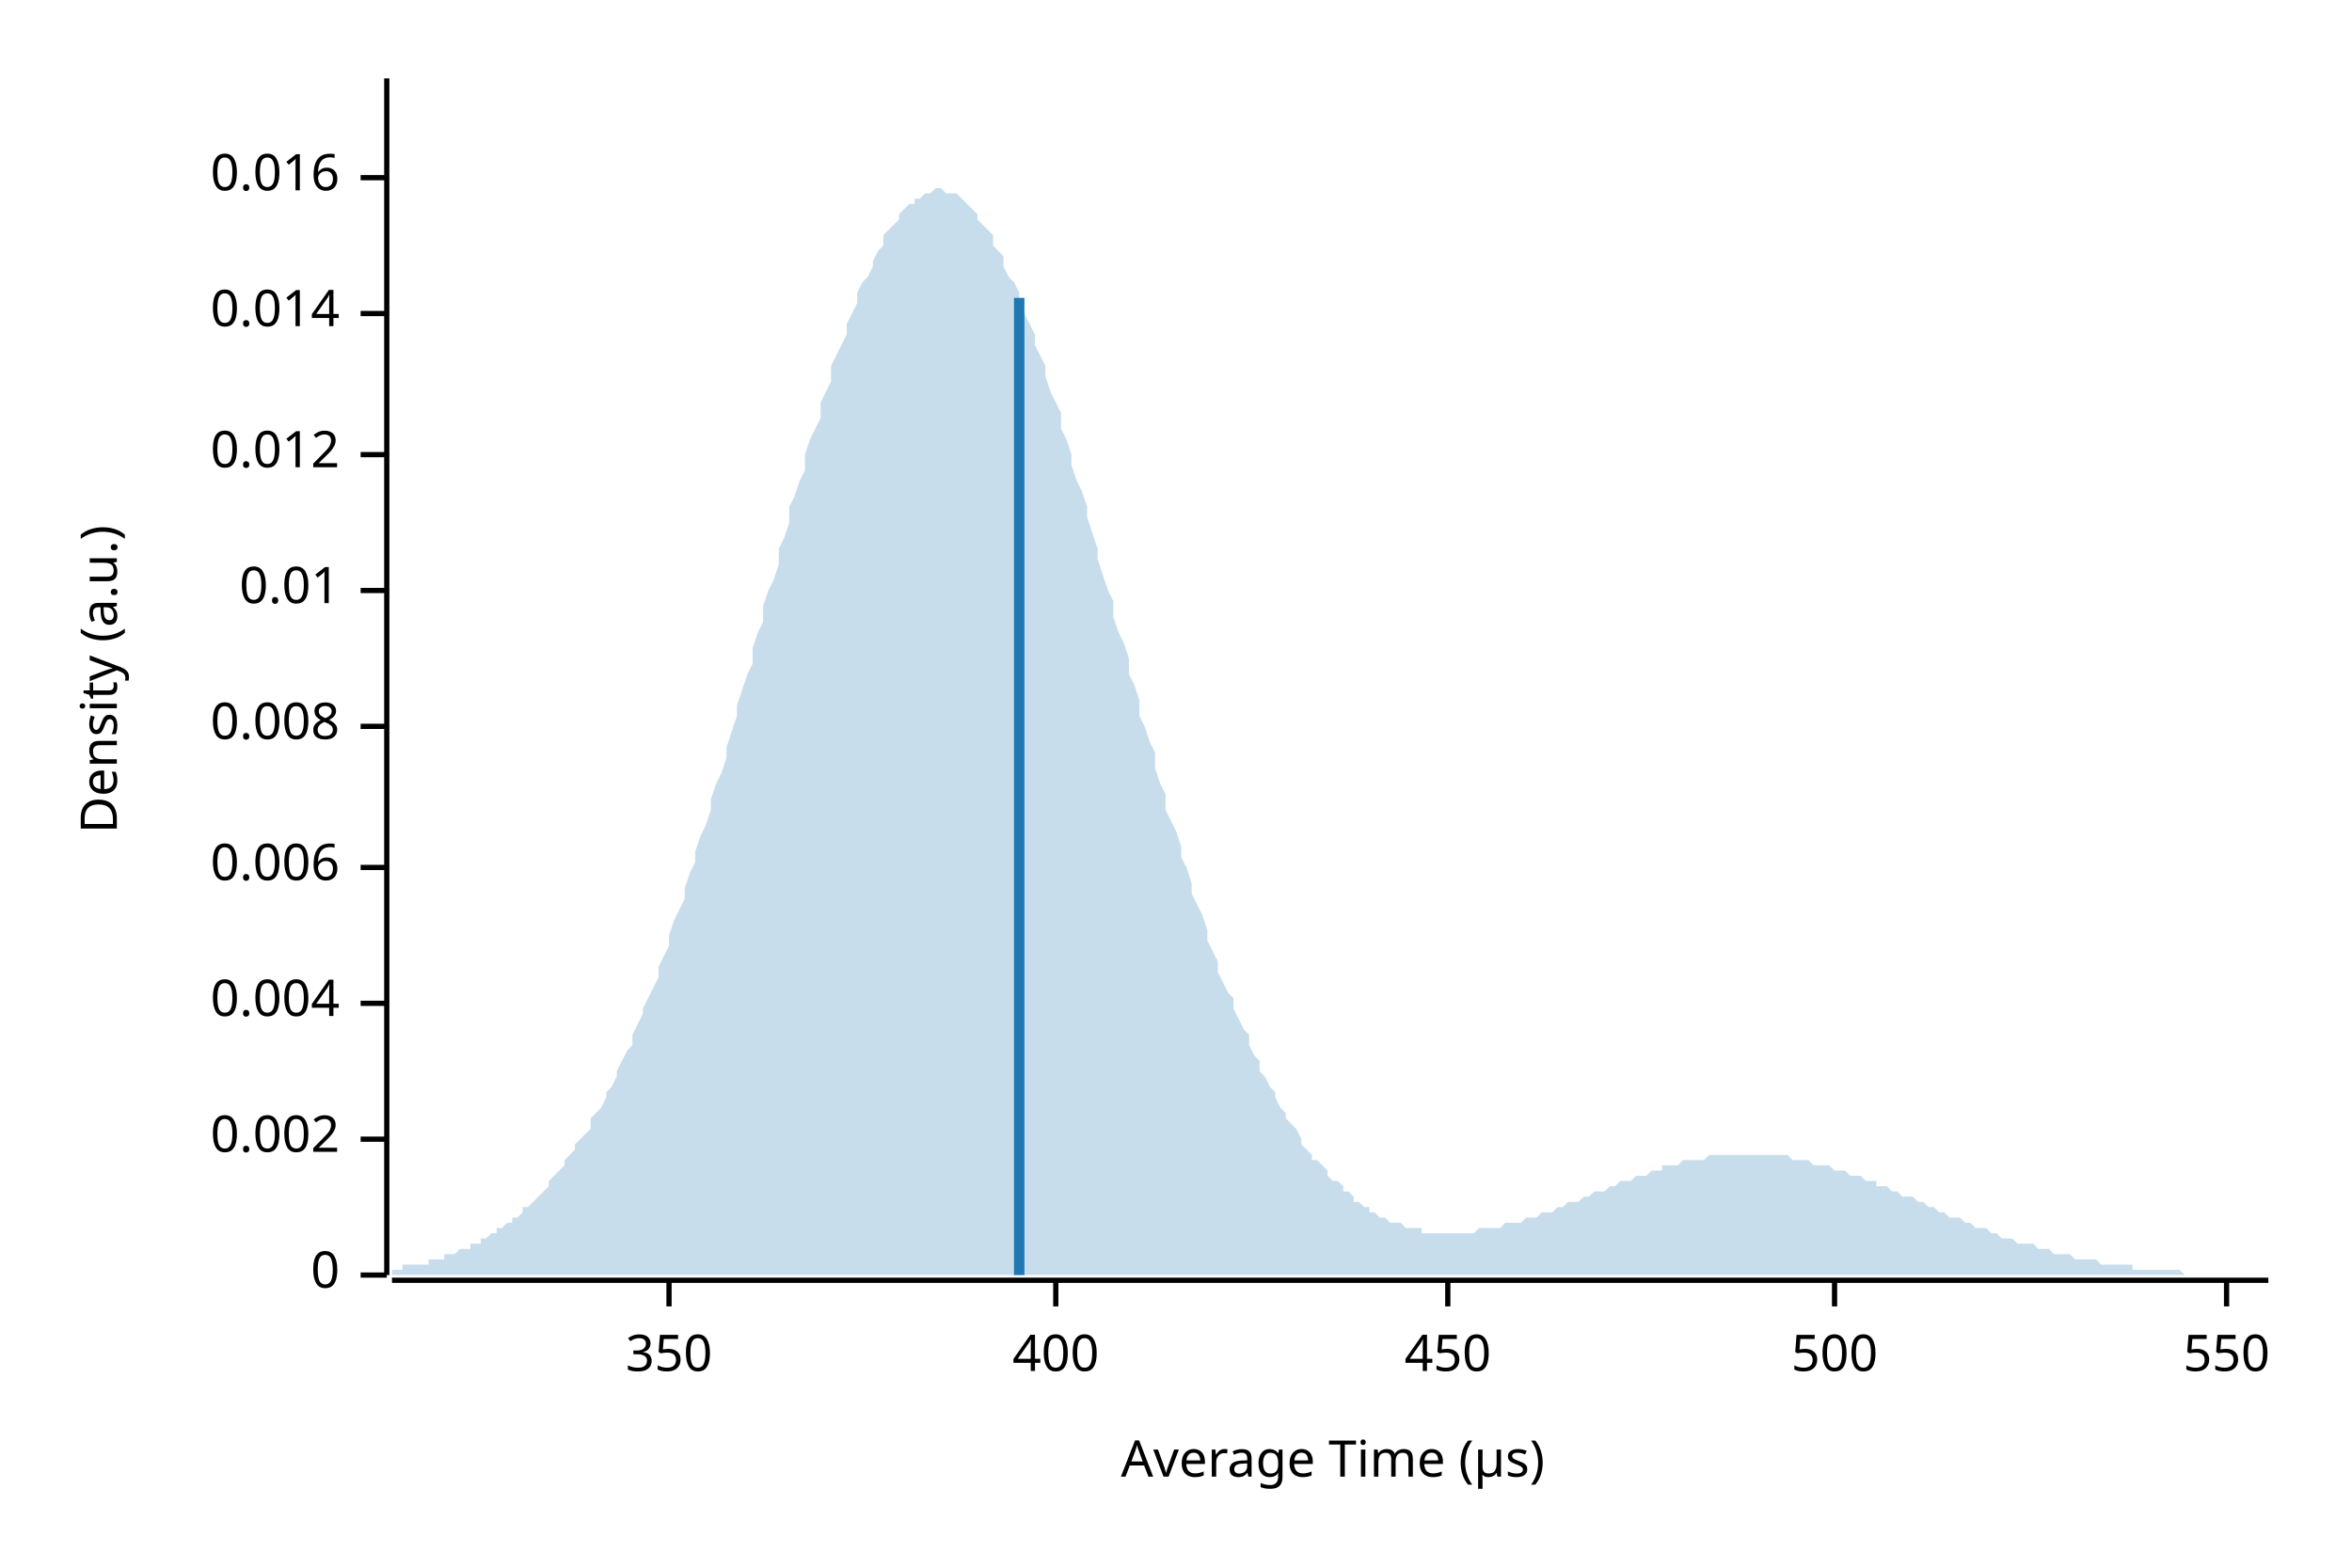
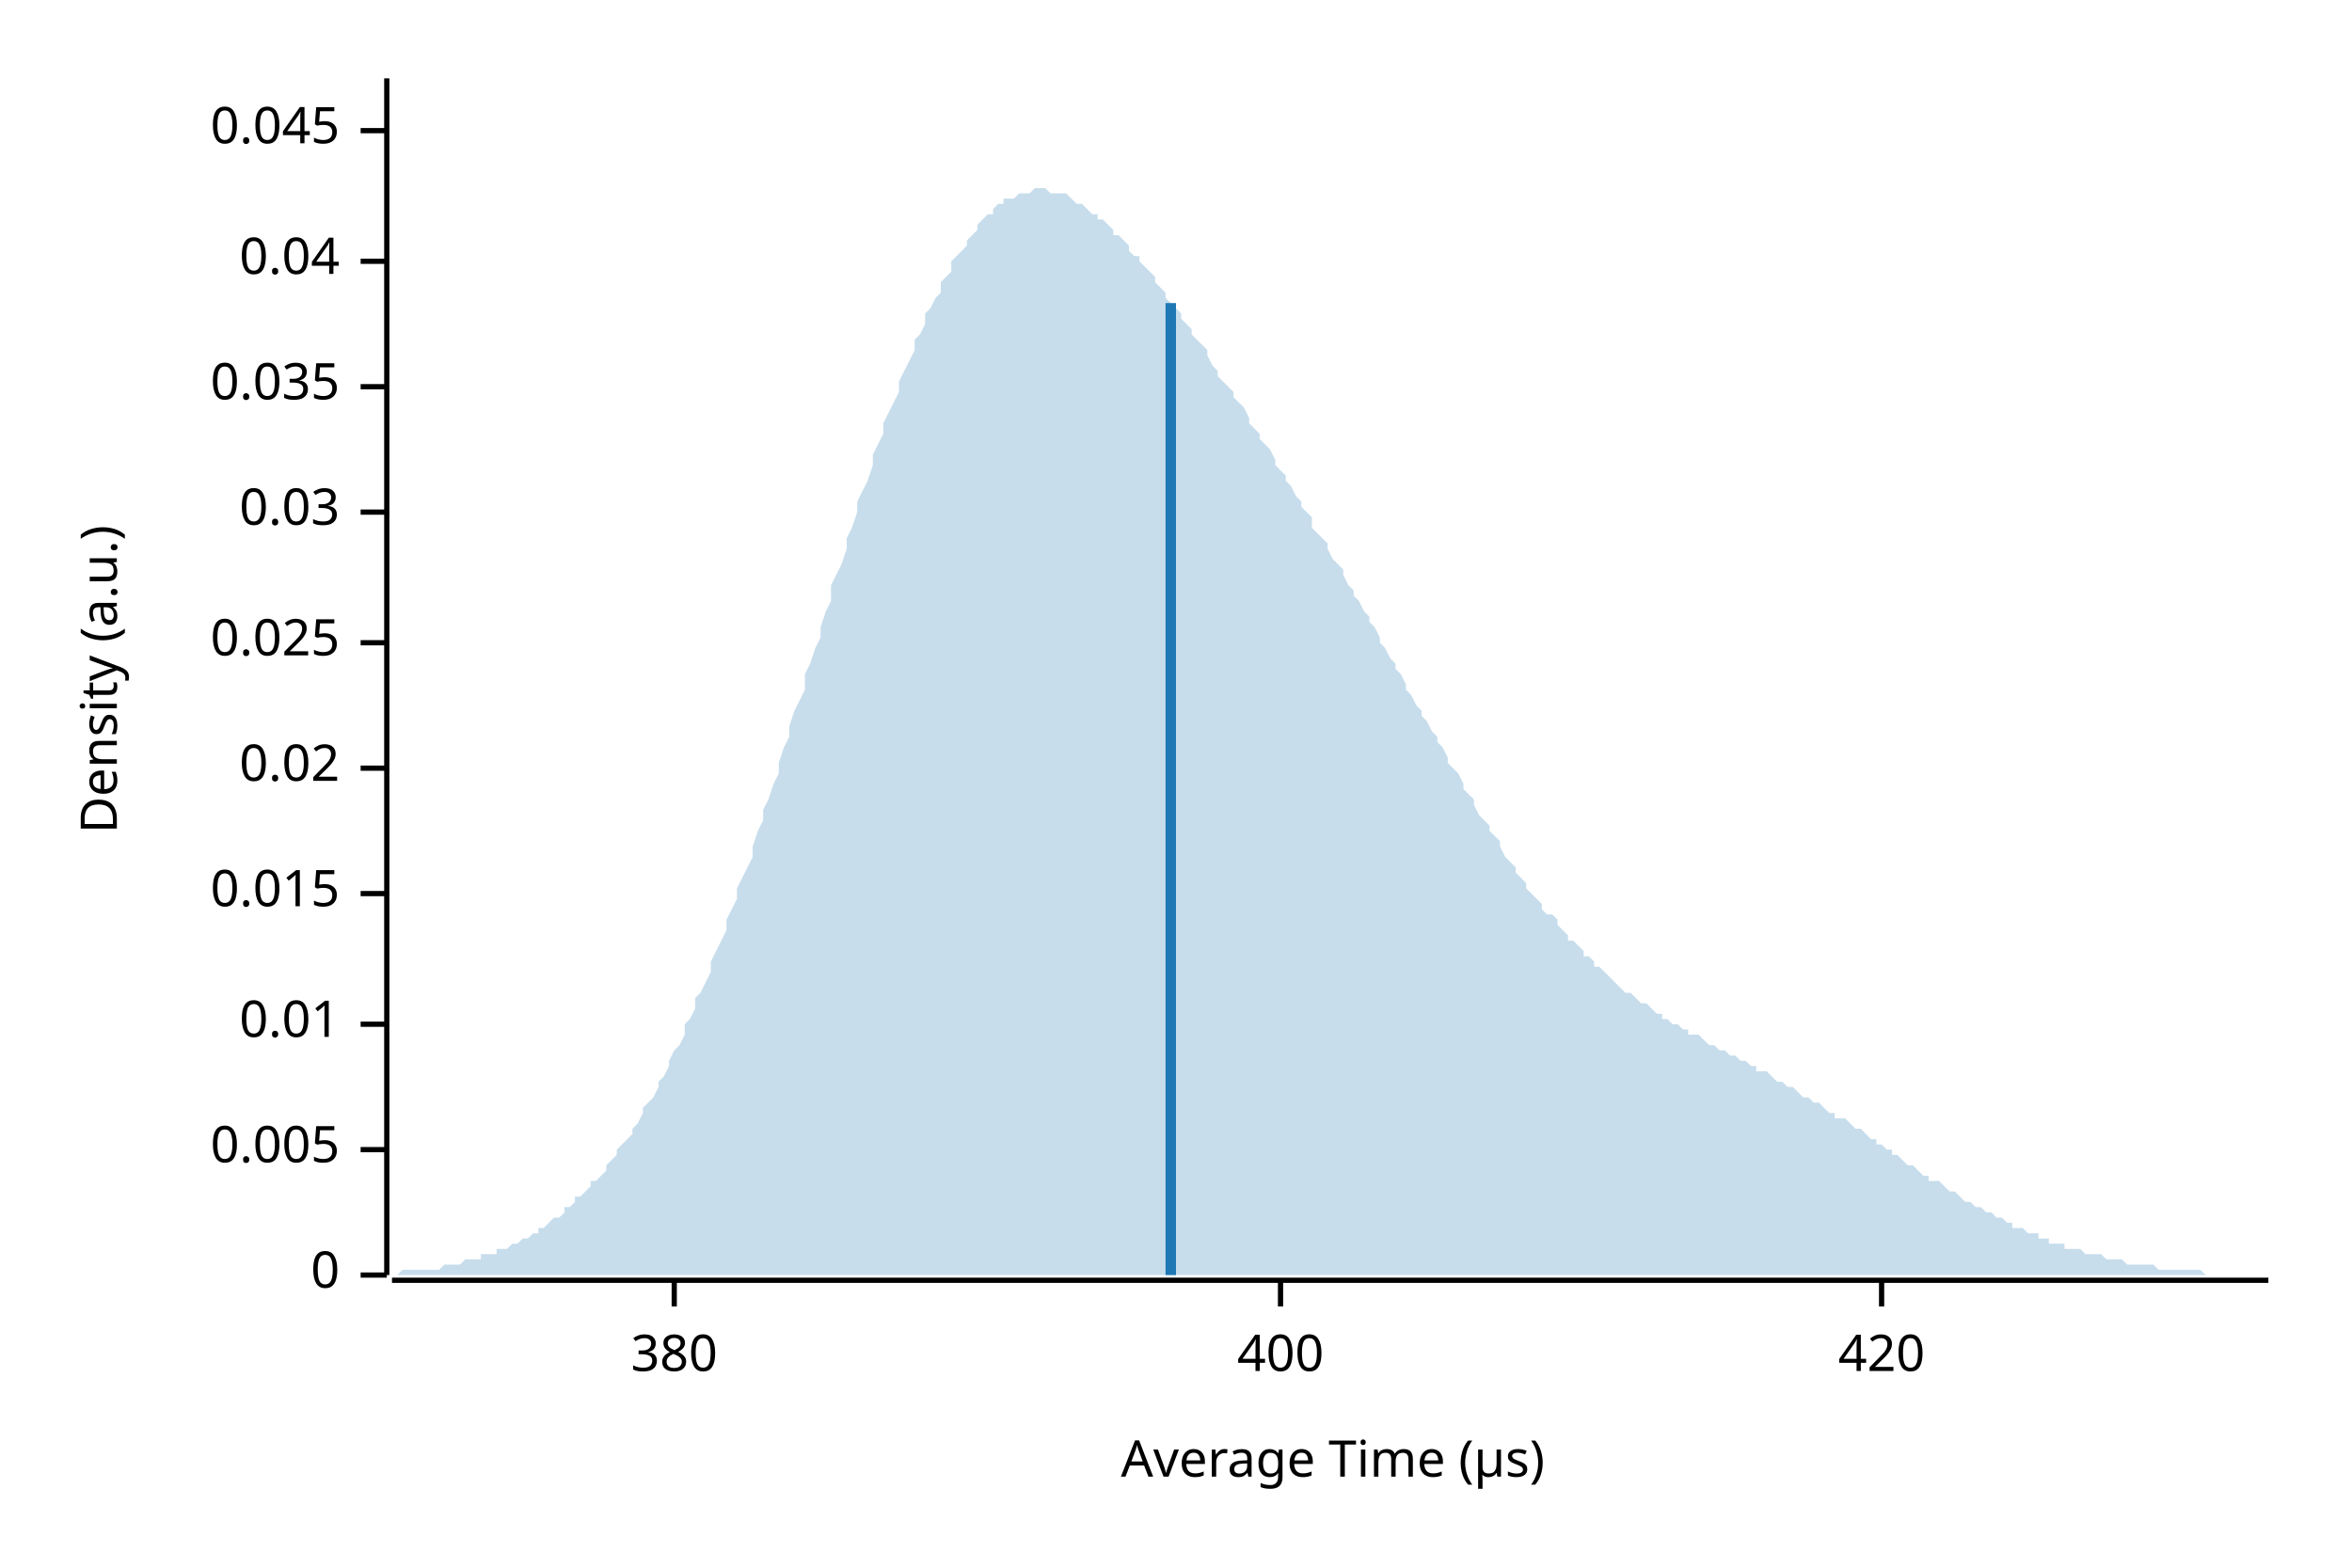
<svg xmlns="http://www.w3.org/2000/svg" width="450" height="300" viewBox="0 0 450 300">
  <text x="15" y="130" dy="0.76em" text-anchor="middle" font-family="sans-serif" font-size="9.677" opacity="1" fill="#000000" transform="rotate(270, 15, 130)">
Density (a.u.)
</text>
  <text x="255" y="285" dy="-0.5ex" text-anchor="middle" font-family="sans-serif" font-size="9.677" opacity="1" fill="#000000">
Average Time (µs)
</text>
  <polyline fill="none" opacity="1" stroke="#000000" stroke-width="1" points="74,15 74,244 " />
  <text x="65" y="244" dy="0.5ex" text-anchor="end" font-family="sans-serif" font-size="9.677" opacity="1" fill="#000000">
0
</text>
  <polyline fill="none" opacity="1" stroke="#000000" stroke-width="1" points="69,244 74,244 " />
-   <text x="65" y="218" dy="0.5ex" text-anchor="end" font-family="sans-serif" font-size="9.677" opacity="1" fill="#000000">
- 0.002
+   <text x="65" y="220" dy="0.5ex" text-anchor="end" font-family="sans-serif" font-size="9.677" opacity="1" fill="#000000">
+ 0.005
</text>
-   <polyline fill="none" opacity="1" stroke="#000000" stroke-width="1" points="69,218 74,218 " />
-   <text x="65" y="192" dy="0.5ex" text-anchor="end" font-family="sans-serif" font-size="9.677" opacity="1" fill="#000000">
- 0.004
- </text>
-   <polyline fill="none" opacity="1" stroke="#000000" stroke-width="1" points="69,192 74,192 " />
-   <text x="65" y="166" dy="0.5ex" text-anchor="end" font-family="sans-serif" font-size="9.677" opacity="1" fill="#000000">
- 0.006
- </text>
-   <polyline fill="none" opacity="1" stroke="#000000" stroke-width="1" points="69,166 74,166 " />
-   <text x="65" y="139" dy="0.5ex" text-anchor="end" font-family="sans-serif" font-size="9.677" opacity="1" fill="#000000">
- 0.008
- </text>
-   <polyline fill="none" opacity="1" stroke="#000000" stroke-width="1" points="69,139 74,139 " />
-   <text x="65" y="113" dy="0.5ex" text-anchor="end" font-family="sans-serif" font-size="9.677" opacity="1" fill="#000000">
+   <polyline fill="none" opacity="1" stroke="#000000" stroke-width="1" points="69,220 74,220 " />
+   <text x="65" y="196" dy="0.5ex" text-anchor="end" font-family="sans-serif" font-size="9.677" opacity="1" fill="#000000">
0.01
</text>
-   <polyline fill="none" opacity="1" stroke="#000000" stroke-width="1" points="69,113 74,113 " />
-   <text x="65" y="87" dy="0.5ex" text-anchor="end" font-family="sans-serif" font-size="9.677" opacity="1" fill="#000000">
- 0.012
+   <polyline fill="none" opacity="1" stroke="#000000" stroke-width="1" points="69,196 74,196 " />
+   <text x="65" y="171" dy="0.5ex" text-anchor="end" font-family="sans-serif" font-size="9.677" opacity="1" fill="#000000">
+ 0.015
</text>
-   <polyline fill="none" opacity="1" stroke="#000000" stroke-width="1" points="69,87 74,87 " />
-   <text x="65" y="60" dy="0.5ex" text-anchor="end" font-family="sans-serif" font-size="9.677" opacity="1" fill="#000000">
- 0.014
+   <polyline fill="none" opacity="1" stroke="#000000" stroke-width="1" points="69,171 74,171 " />
+   <text x="65" y="147" dy="0.5ex" text-anchor="end" font-family="sans-serif" font-size="9.677" opacity="1" fill="#000000">
+ 0.02
</text>
-   <polyline fill="none" opacity="1" stroke="#000000" stroke-width="1" points="69,60 74,60 " />
-   <text x="65" y="34" dy="0.5ex" text-anchor="end" font-family="sans-serif" font-size="9.677" opacity="1" fill="#000000">
- 0.016
+   <polyline fill="none" opacity="1" stroke="#000000" stroke-width="1" points="69,147 74,147 " />
+   <text x="65" y="123" dy="0.5ex" text-anchor="end" font-family="sans-serif" font-size="9.677" opacity="1" fill="#000000">
+ 0.025
</text>
-   <polyline fill="none" opacity="1" stroke="#000000" stroke-width="1" points="69,34 74,34 " />
+   <polyline fill="none" opacity="1" stroke="#000000" stroke-width="1" points="69,123 74,123 " />
+   <text x="65" y="98" dy="0.5ex" text-anchor="end" font-family="sans-serif" font-size="9.677" opacity="1" fill="#000000">
+ 0.03
+ </text>
+   <polyline fill="none" opacity="1" stroke="#000000" stroke-width="1" points="69,98 74,98 " />
+   <text x="65" y="74" dy="0.5ex" text-anchor="end" font-family="sans-serif" font-size="9.677" opacity="1" fill="#000000">
+ 0.035
+ </text>
+   <polyline fill="none" opacity="1" stroke="#000000" stroke-width="1" points="69,74 74,74 " />
+   <text x="65" y="50" dy="0.5ex" text-anchor="end" font-family="sans-serif" font-size="9.677" opacity="1" fill="#000000">
+ 0.04
+ </text>
+   <polyline fill="none" opacity="1" stroke="#000000" stroke-width="1" points="69,50 74,50 " />
+   <text x="65" y="25" dy="0.5ex" text-anchor="end" font-family="sans-serif" font-size="9.677" opacity="1" fill="#000000">
+ 0.045
+ </text>
+   <polyline fill="none" opacity="1" stroke="#000000" stroke-width="1" points="69,25 74,25 " />
  <polyline fill="none" opacity="1" stroke="#000000" stroke-width="1" points="75,245 434,245 " />
-   <text x="128" y="255" dy="0.76em" text-anchor="middle" font-family="sans-serif" font-size="9.677" opacity="1" fill="#000000">
- 350
+   <text x="129" y="255" dy="0.76em" text-anchor="middle" font-family="sans-serif" font-size="9.677" opacity="1" fill="#000000">
+ 380
</text>
-   <polyline fill="none" opacity="1" stroke="#000000" stroke-width="1" points="128,245 128,250 " />
-   <text x="202" y="255" dy="0.76em" text-anchor="middle" font-family="sans-serif" font-size="9.677" opacity="1" fill="#000000">
+   <polyline fill="none" opacity="1" stroke="#000000" stroke-width="1" points="129,245 129,250 " />
+   <text x="245" y="255" dy="0.76em" text-anchor="middle" font-family="sans-serif" font-size="9.677" opacity="1" fill="#000000">
400
</text>
-   <polyline fill="none" opacity="1" stroke="#000000" stroke-width="1" points="202,245 202,250 " />
-   <text x="277" y="255" dy="0.76em" text-anchor="middle" font-family="sans-serif" font-size="9.677" opacity="1" fill="#000000">
- 450
+   <polyline fill="none" opacity="1" stroke="#000000" stroke-width="1" points="245,245 245,250 " />
+   <text x="360" y="255" dy="0.76em" text-anchor="middle" font-family="sans-serif" font-size="9.677" opacity="1" fill="#000000">
+ 420
</text>
-   <polyline fill="none" opacity="1" stroke="#000000" stroke-width="1" points="277,245 277,250 " />
-   <text x="351" y="255" dy="0.76em" text-anchor="middle" font-family="sans-serif" font-size="9.677" opacity="1" fill="#000000">
- 500
- </text>
-   <polyline fill="none" opacity="1" stroke="#000000" stroke-width="1" points="351,245 351,250 " />
-   <text x="426" y="255" dy="0.76em" text-anchor="middle" font-family="sans-serif" font-size="9.677" opacity="1" fill="#000000">
- 550
- </text>
-   <polyline fill="none" opacity="1" stroke="#000000" stroke-width="1" points="426,245 426,250 " />
-   <polygon opacity="0.25" fill="#1F78B4" points="75,243 75,243 76,243 77,243 77,242 78,242 79,242 80,242 80,242 81,242 82,242 82,241 83,241 84,241 85,241 85,240 86,240 87,240 87,240 88,239 89,239 90,239 90,238 91,238 92,238 92,237 93,237 94,236 95,236 95,235 96,235 97,234 98,234 98,233 99,233 100,232 100,231 101,231 102,230 103,229 103,229 104,228 105,227 105,226 106,225 107,224 108,223 108,222 109,221 110,220 110,219 111,218 112,217 113,216 113,214 114,213 115,212 116,210 116,209 117,208 118,206 118,205 119,203 120,201 121,200 121,198 122,196 123,194 123,193 124,191 125,189 126,187 126,185 127,183 128,181 128,179 129,176 130,174 131,172 131,170 132,167 133,165 133,163 134,160 135,158 136,155 136,153 137,150 138,148 139,145 139,143 140,140 141,137 141,135 142,132 143,129 144,127 144,124 145,121 146,119 146,116 147,113 148,111 149,108 149,105 150,103 151,100 151,97 152,95 153,92 154,90 154,87 155,84 156,82 157,80 157,77 158,75 159,73 159,70 160,68 161,66 162,64 162,62 163,60 164,58 164,56 165,54 166,53 167,51 167,50 168,48 169,47 169,45 170,44 171,43 172,42 172,41 173,40 174,39 175,39 175,38 176,38 177,37 177,37 178,37 179,36 180,36 180,36 181,37 182,37 182,37 183,37 184,38 185,39 185,39 186,40 187,41 187,42 188,43 189,44 190,45 190,47 191,48 192,49 192,51 193,53 194,54 195,56 195,58 196,60 197,62 198,64 198,66 199,68 200,70 200,72 201,75 202,77 203,79 203,82 204,84 205,87 205,89 206,92 207,94 208,97 208,99 209,102 210,105 210,107 211,110 212,113 213,115 213,118 214,121 215,123 216,126 216,129 217,131 218,134 218,137 219,139 220,142 221,144 221,147 222,150 223,152 223,155 224,157 225,159 226,162 226,164 227,166 228,169 228,171 229,173 230,175 231,178 231,180 232,182 233,184 233,186 234,188 235,190 236,191 236,193 237,195 238,197 239,198 239,200 240,202 241,203 241,205 242,206 243,208 244,209 244,210 245,212 246,213 246,214 247,215 248,216 249,218 249,219 250,220 251,221 251,222 252,222 253,223 254,224 254,225 255,226 256,226 257,227 257,228 258,228 259,229 259,230 260,230 261,231 262,231 262,232 263,232 264,233 264,233 265,233 266,234 267,234 267,234 268,234 269,235 269,235 270,235 271,235 272,235 272,236 273,236 274,236 275,236 275,236 276,236 277,236 277,236 278,236 279,236 280,236 280,236 281,236 282,236 282,236 283,235 284,235 285,235 285,235 286,235 287,235 287,235 288,234 289,234 290,234 290,234 291,234 292,233 292,233 293,233 294,233 295,232 295,232 296,232 297,232 298,231 298,231 299,231 300,230 300,230 301,230 302,230 303,229 303,229 304,229 305,228 305,228 306,228 307,228 308,227 308,227 309,227 310,226 310,226 311,226 312,226 313,225 313,225 314,225 315,225 316,224 316,224 317,224 318,224 318,223 319,223 320,223 321,223 321,223 322,222 323,222 323,222 324,222 325,222 326,222 326,222 327,221 328,221 328,221 329,221 330,221 331,221 331,221 332,221 333,221 333,221 334,221 335,221 336,221 336,221 337,221 338,221 339,221 339,221 340,221 341,221 341,221 342,221 343,222 344,222 344,222 345,222 346,222 346,222 347,223 348,223 349,223 349,223 350,223 351,224 351,224 352,224 353,224 354,225 354,225 355,225 356,225 357,226 357,226 358,226 359,226 359,227 360,227 361,227 362,228 362,228 363,228 364,229 364,229 365,229 366,229 367,230 367,230 368,230 369,231 369,231 370,231 371,232 372,232 372,232 373,233 374,233 375,233 375,233 376,234 377,234 377,234 378,235 379,235 380,235 380,235 381,236 382,236 382,236 383,237 384,237 385,237 385,237 386,238 387,238 387,238 388,238 389,238 390,239 390,239 391,239 392,239 392,239 393,240 394,240 395,240 395,240 396,240 397,241 398,241 398,241 399,241 400,241 400,241 401,241 402,242 403,242 403,242 404,242 405,242 405,242 406,242 407,242 408,242 408,243 409,243 410,243 410,243 411,243 412,243 413,243 413,243 414,243 415,243 416,243 416,243 417,243 418,244 418,244 419,244 420,244 421,244 421,244 422,244 423,244 423,244 424,244 425,244 426,244 426,244 427,244 428,244 428,244 429,244 430,244 431,244 431,244 432,244 433,244 434,244 434,244 75,244 " />
-   <polyline fill="none" opacity="1" stroke="#1F78B4" stroke-width="2" points="195,244 195,57 " />
+   <polyline fill="none" opacity="1" stroke="#000000" stroke-width="1" points="360,245 360,250 " />
+   <polygon opacity="0.25" fill="#1F78B4" points="75,244 75,244 76,244 77,243 77,243 78,243 79,243 80,243 80,243 81,243 82,243 82,243 83,243 84,243 85,242 85,242 86,242 87,242 87,242 88,242 89,241 90,241 90,241 91,241 92,241 92,240 93,240 94,240 95,240 95,239 96,239 97,239 98,238 98,238 99,238 100,237 100,237 101,237 102,236 103,236 103,235 104,235 105,234 105,234 106,233 107,233 108,232 108,231 109,231 110,230 110,229 111,229 112,228 113,227 113,226 114,226 115,225 116,224 116,223 117,222 118,221 118,220 119,219 120,218 121,217 121,216 122,215 123,213 123,212 124,211 125,210 126,208 126,207 127,206 128,204 128,203 129,201 130,200 131,198 131,196 132,195 133,193 133,191 134,190 135,188 136,186 136,184 137,182 138,180 139,178 139,176 140,174 141,172 141,170 142,168 143,166 144,164 144,162 145,159 146,157 146,155 147,153 148,150 149,148 149,146 150,143 151,141 151,139 152,136 153,134 154,132 154,129 155,127 156,124 157,122 157,120 158,117 159,115 159,112 160,110 161,108 162,105 162,103 163,101 164,98 164,96 165,94 166,92 167,89 167,87 168,85 169,83 169,81 170,79 171,77 172,75 172,73 173,71 174,69 175,67 175,65 176,64 177,62 177,60 178,59 179,57 180,56 180,54 181,53 182,52 182,50 183,49 184,48 185,47 185,46 186,45 187,44 187,43 188,42 189,41 190,41 190,40 191,39 192,39 192,38 193,38 194,38 195,37 195,37 196,37 197,37 198,36 198,36 199,36 200,36 200,36 201,37 202,37 203,37 203,37 204,37 205,38 205,38 206,39 207,39 208,40 208,40 209,41 210,41 210,42 211,42 212,43 213,44 213,45 214,45 215,46 216,47 216,48 217,49 218,49 218,50 219,51 220,52 221,53 221,54 222,55 223,56 223,57 224,58 225,59 226,60 226,61 227,62 228,63 228,64 229,65 230,66 231,67 231,68 232,70 233,71 233,72 234,73 235,74 236,75 236,76 237,77 238,78 239,80 239,81 240,82 241,83 241,84 242,85 243,86 244,88 244,89 245,90 246,91 246,92 247,93 248,95 249,96 249,97 250,98 251,99 251,101 252,102 253,103 254,104 254,105 255,107 256,108 257,109 257,110 258,112 259,113 259,114 260,115 261,117 262,118 262,119 263,120 264,122 264,123 265,124 266,126 267,127 267,128 268,129 269,131 269,132 270,133 271,135 272,136 272,137 273,138 274,140 275,141 275,142 276,143 277,145 277,146 278,147 279,148 280,150 280,151 281,152 282,153 282,154 283,156 284,157 285,158 285,159 286,160 287,161 287,162 288,164 289,165 290,166 290,167 291,168 292,169 292,170 293,171 294,172 295,173 295,174 296,175 297,175 298,176 298,177 299,178 300,179 300,180 301,180 302,181 303,182 303,183 304,183 305,184 305,185 306,185 307,186 308,187 308,187 309,188 310,189 310,189 311,190 312,190 313,191 313,191 314,192 315,192 316,193 316,193 317,194 318,194 318,195 319,195 320,196 321,196 321,196 322,197 323,197 323,198 324,198 325,198 326,199 326,199 327,200 328,200 328,200 329,201 330,201 331,202 331,202 332,202 333,203 333,203 334,203 335,204 336,204 336,205 337,205 338,205 339,206 339,206 340,207 341,207 341,207 342,208 343,208 344,209 344,209 345,210 346,210 346,210 347,211 348,211 349,212 349,212 350,213 351,213 351,214 352,214 353,214 354,215 354,215 355,216 356,216 357,217 357,217 358,218 359,218 359,219 360,219 361,220 362,220 362,221 363,221 364,222 364,222 365,223 366,223 367,224 367,224 368,225 369,225 369,226 370,226 371,226 372,227 372,227 373,228 374,228 375,229 375,229 376,230 377,230 377,230 378,231 379,231 380,232 380,232 381,232 382,233 382,233 383,233 384,234 385,234 385,235 386,235 387,235 387,235 388,236 389,236 390,236 390,237 391,237 392,237 392,238 393,238 394,238 395,238 395,239 396,239 397,239 398,239 398,239 399,240 400,240 400,240 401,240 402,240 403,241 403,241 404,241 405,241 405,241 406,241 407,242 408,242 408,242 409,242 410,242 410,242 411,242 412,242 413,243 413,243 414,243 415,243 416,243 416,243 417,243 418,243 418,243 419,243 420,243 421,243 421,243 422,244 423,244 423,244 424,244 425,244 426,244 426,244 427,244 428,244 428,244 429,244 430,244 431,244 431,244 432,244 433,244 434,244 434,244 75,244 " />
+   <polyline fill="none" opacity="1" stroke="#1F78B4" stroke-width="2" points="224,244 224,58 " />
</svg>
